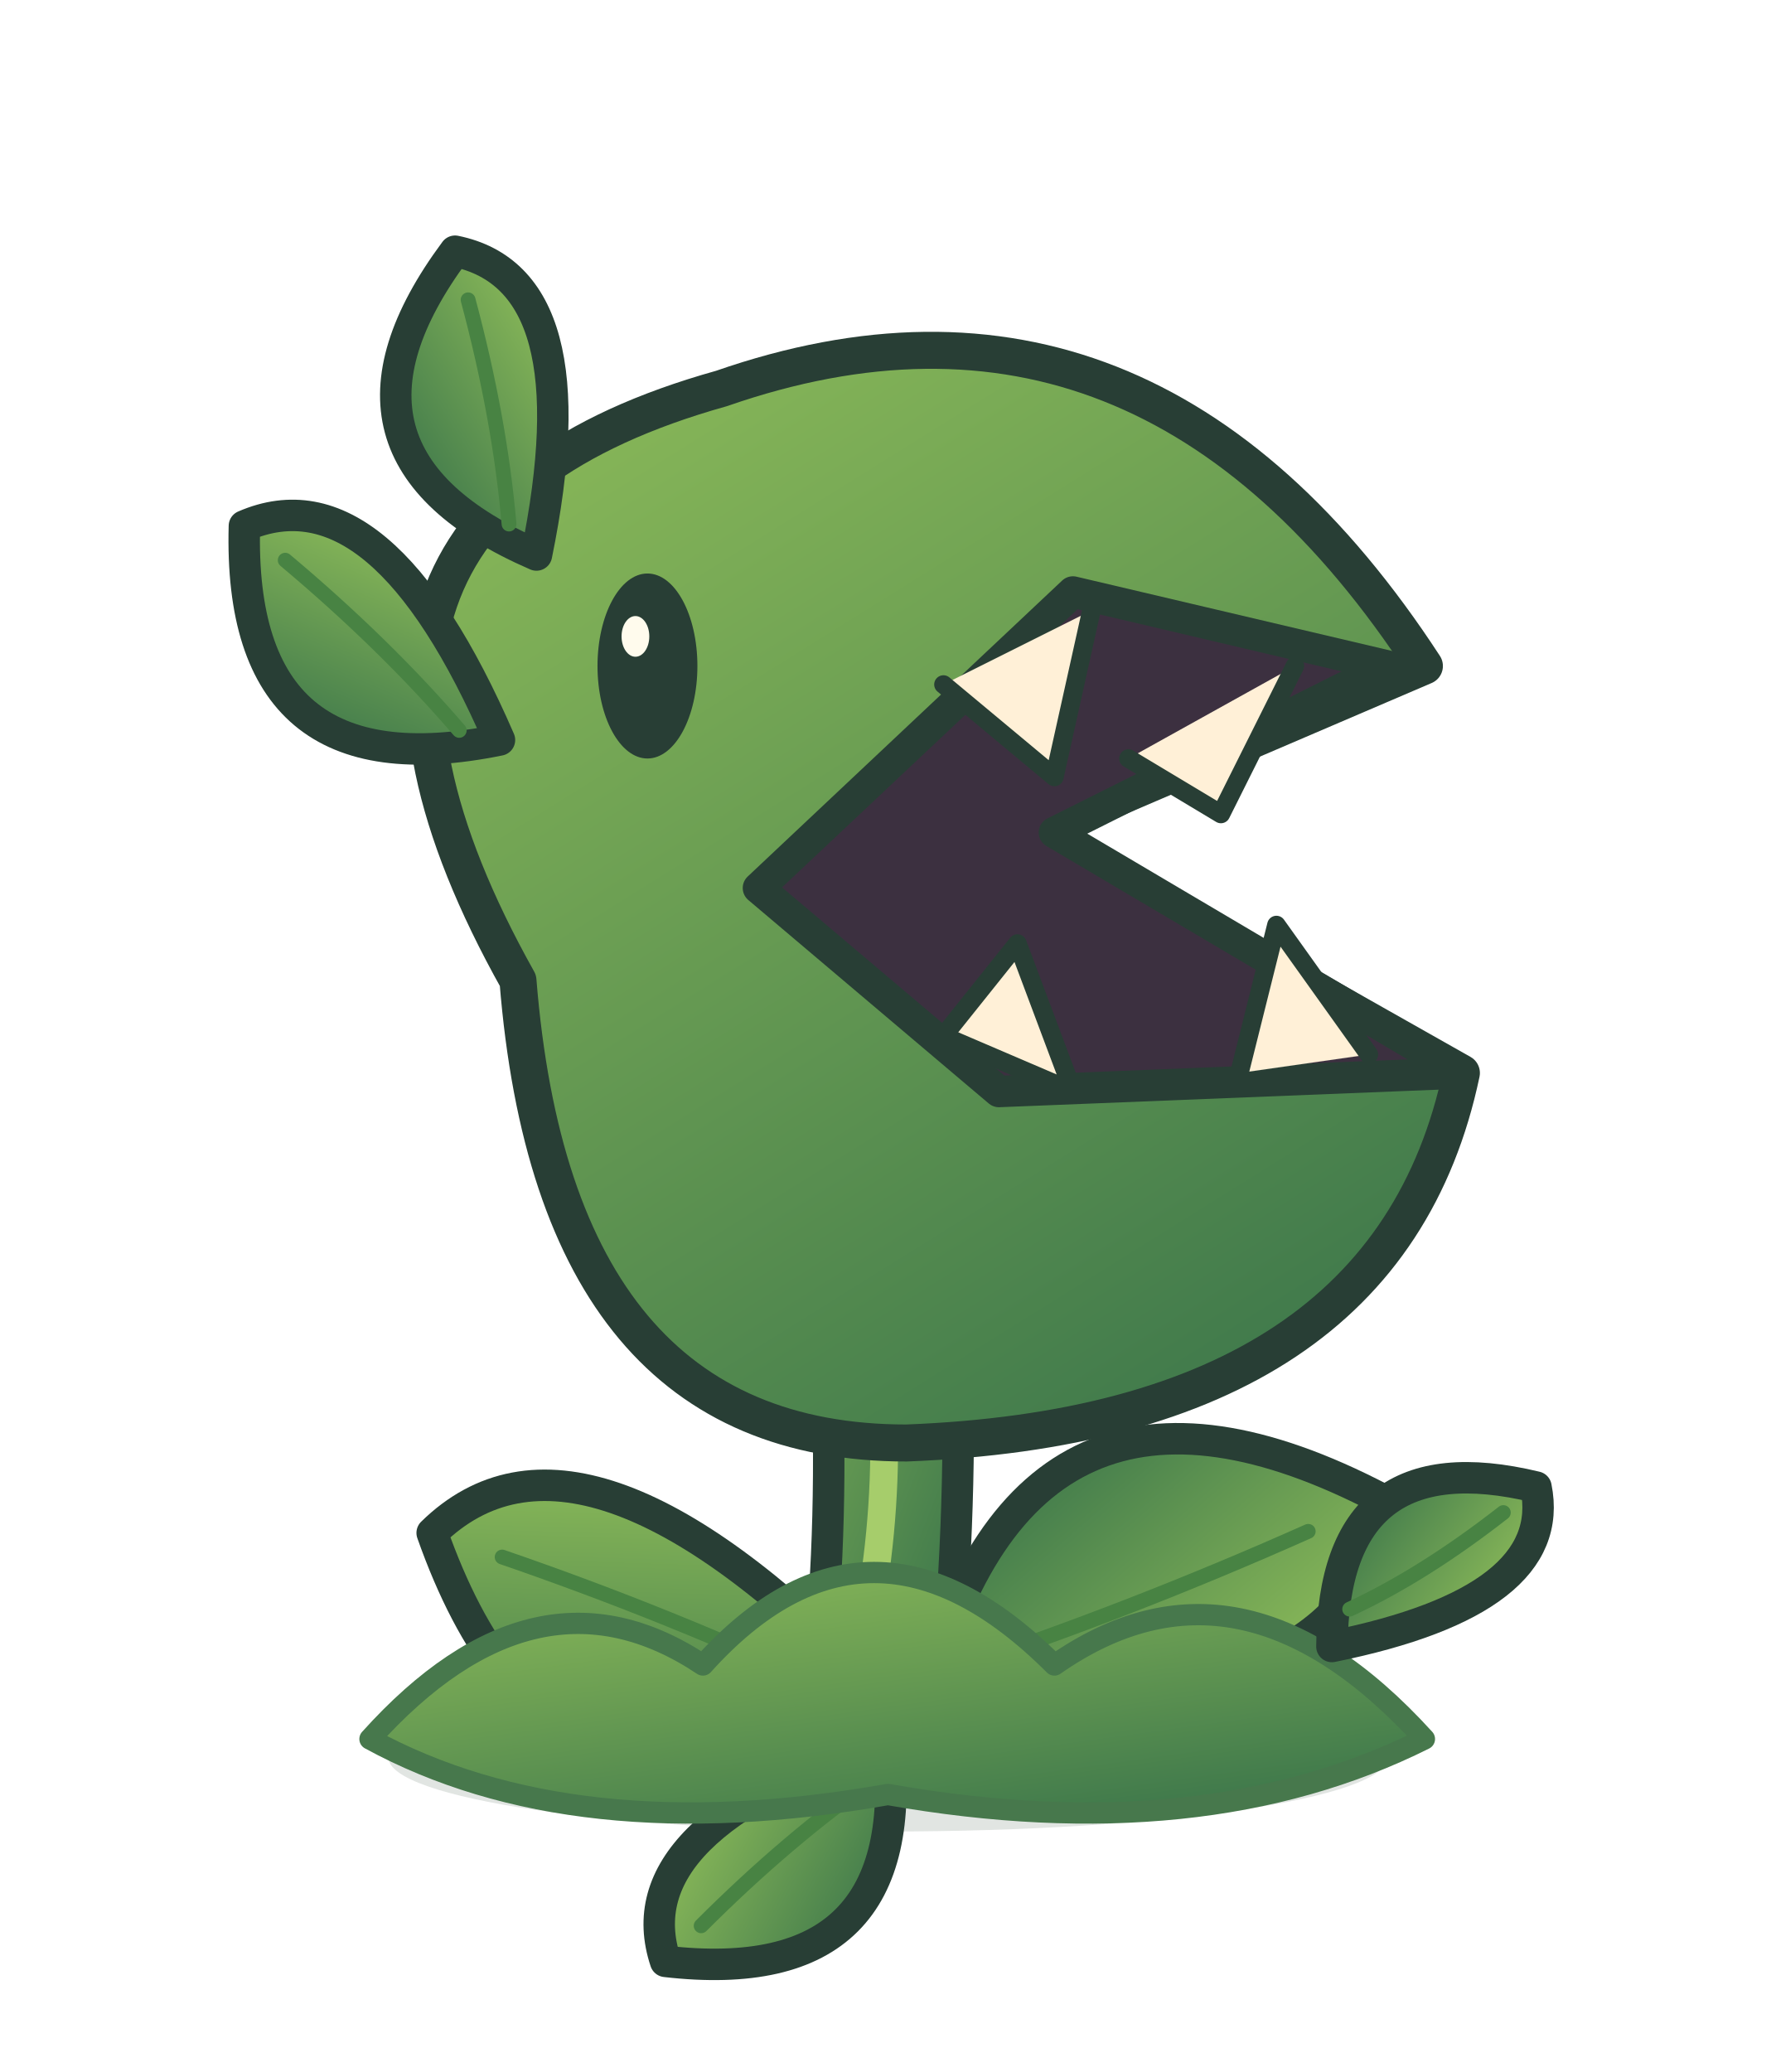
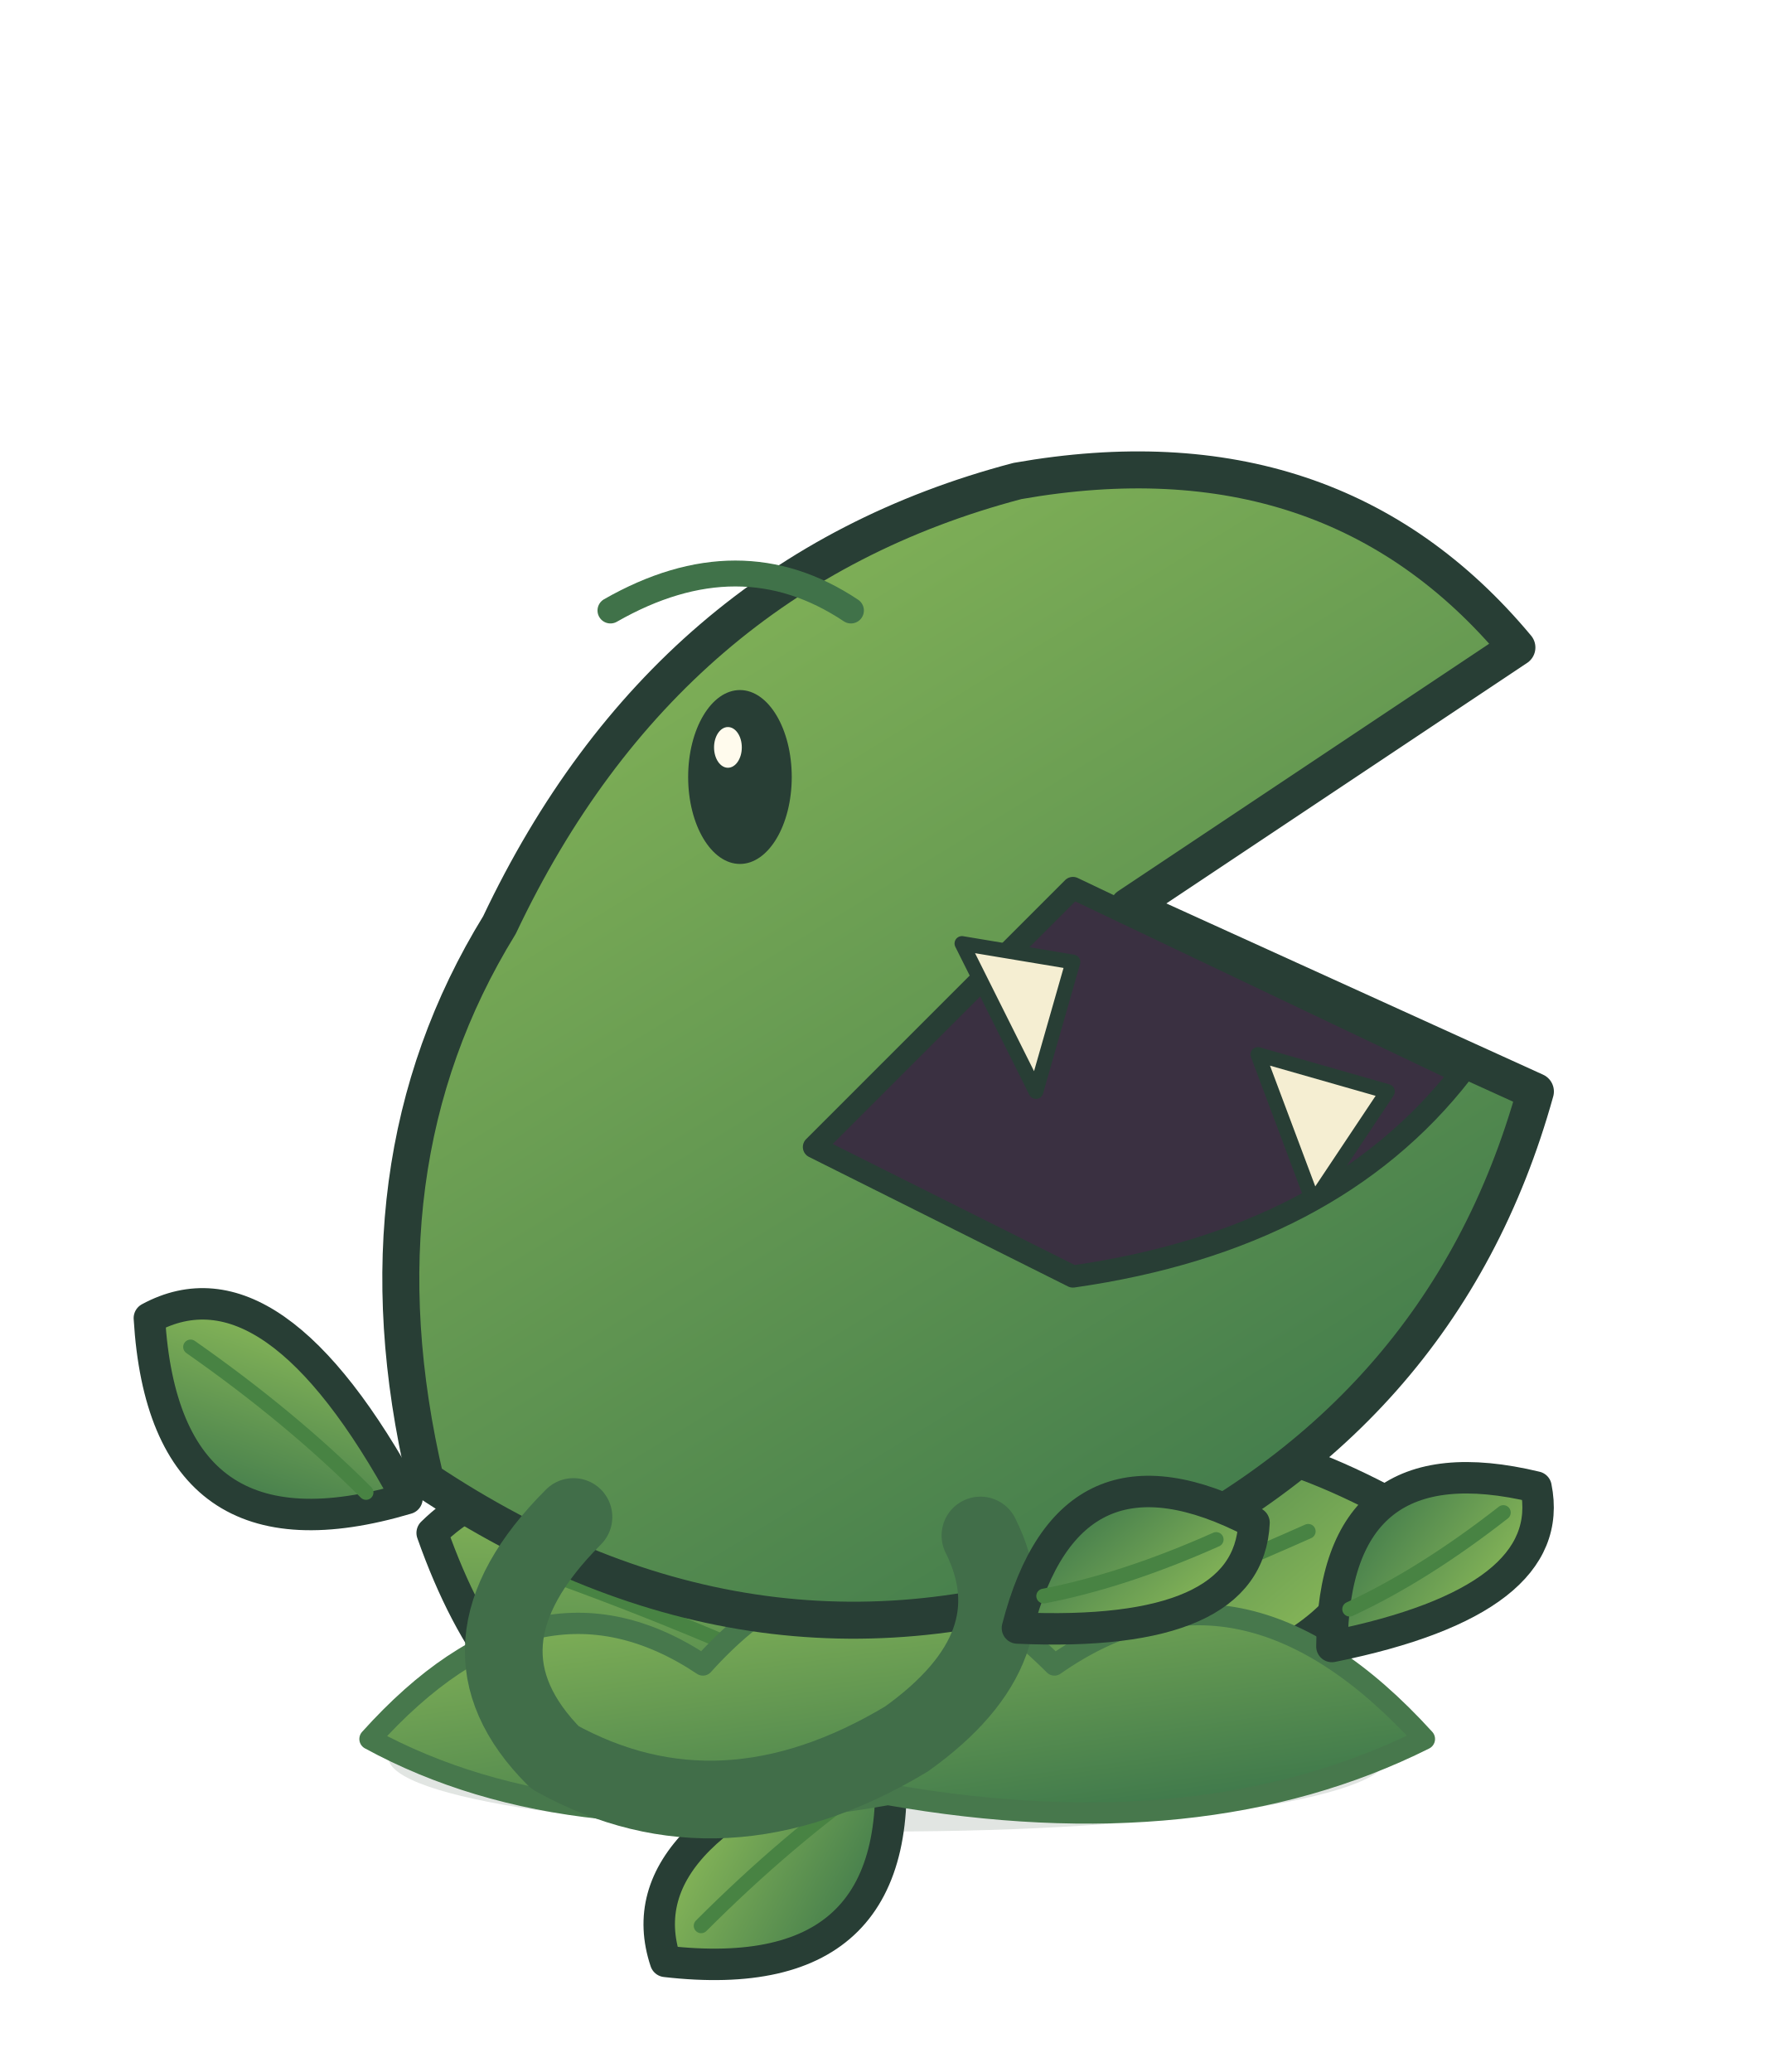
<svg xmlns="http://www.w3.org/2000/svg" width="192" height="224" viewBox="-48 -60 96 112" data-plant-kind="grave_buster" data-art-signature="106ff0c402c0">
  <defs>
    <linearGradient id="pea" x1=".2" y1="0" x2=".8" y2="1">
      <stop stop-color="#b7dc7a" />
      <stop offset="1" stop-color="#55904d" />
    </linearGradient>
    <linearGradient id="leaf" x1=".2" y1="0" x2=".8" y2="1">
      <stop stop-color="#88b758" />
      <stop offset="1" stop-color="#3d774b" />
    </linearGradient>
    <linearGradient id="gold" x1=".2" y1="0" x2=".8" y2="1">
      <stop stop-color="#fbe4a0" />
      <stop offset="1" stop-color="#d6953f" />
    </linearGradient>
    <linearGradient id="sun" x1=".2" y1="0" x2=".8" y2="1">
      <stop stop-color="#f0bd65" />
      <stop offset="1" stop-color="#bf813d" />
    </linearGradient>
    <linearGradient id="cream" x1=".2" y1="0" x2=".8" y2="1">
      <stop stop-color="#fff3d4" />
      <stop offset="1" stop-color="#d9be99" />
    </linearGradient>
    <linearGradient id="bark" x1=".2" y1="0" x2=".8" y2="1">
      <stop stop-color="#dcb474" />
      <stop offset="1" stop-color="#aa783f" />
    </linearGradient>
    <linearGradient id="ice" x1=".2" y1="0" x2=".8" y2="1">
      <stop stop-color="#d7f5f4" />
      <stop offset="1" stop-color="#72abc8" />
    </linearGradient>
    <linearGradient id="mint" x1=".2" y1="0" x2=".8" y2="1">
      <stop stop-color="#bfe8cb" />
      <stop offset="1" stop-color="#599993" />
    </linearGradient>
    <linearGradient id="rose" x1=".2" y1="0" x2=".8" y2="1">
      <stop stop-color="#f3b6bd" />
      <stop offset="1" stop-color="#c36282" />
    </linearGradient>
    <linearGradient id="violet" x1=".2" y1="0" x2=".8" y2="1">
      <stop stop-color="#d9c2e9" />
      <stop offset="1" stop-color="#997bb7" />
    </linearGradient>
    <linearGradient id="plum" x1=".2" y1="0" x2=".8" y2="1">
      <stop stop-color="#a995c5" />
      <stop offset="1" stop-color="#665c8a" />
    </linearGradient>
    <linearGradient id="night" x1=".2" y1="0" x2=".8" y2="1">
      <stop stop-color="#6e6b88" />
      <stop offset="1" stop-color="#35394e" />
    </linearGradient>
    <linearGradient id="fire" x1=".2" y1="0" x2=".8" y2="1">
      <stop stop-color="#fbc478" />
      <stop offset="1" stop-color="#dc7243" />
    </linearGradient>
    <linearGradient id="stone" x1=".2" y1="0" x2=".8" y2="1">
      <stop stop-color="#b3bbae" />
      <stop offset="1" stop-color="#747f7b" />
    </linearGradient>
  </defs>
  <ellipse cx="0" cy="35" rx="27" ry="4" fill="#233e2b" opacity=".14" stroke="none" stroke-width="0" />
-   <path d="M-4 32 Q-2 17 -5 -5 L2 -5 Q5 13 3 32Z" fill="url(#leaf)" stroke="#283e35" stroke-width="1.7" stroke-linejoin="round" stroke-linecap="round" />
-   <path d="M-1 27 Q1 16 -2 4" fill="none" stroke="#a6cd6b" stroke-width="1.5" stroke-linejoin="round" stroke-linecap="round" />
  <g transform="translate(-1 31) rotate(19)">
    <path d="M0 0 Q-20.0 -10.0 -25 0 Q-12.5 15.75 0 0Z" fill="url(#leaf)" stroke="#283e35" stroke-width="1.7" stroke-linejoin="round" stroke-linecap="round" />
    <path d="M-2 1 Q-11.25 0 -21.0 0" fill="none" stroke="#488343" stroke-width="0.8" stroke-linejoin="round" stroke-linecap="round" />
  </g>
  <g transform="translate(2 32) rotate(156)">
    <path d="M0 0 Q-21.6 -10.8 -27 0 Q-13.5 17.01 0 0Z" fill="url(#leaf)" stroke="#283e35" stroke-width="1.7" stroke-linejoin="round" stroke-linecap="round" />
    <path d="M-2 1 Q-12.15 0 -22.68 0" fill="none" stroke="#488343" stroke-width="0.8" stroke-linejoin="round" stroke-linecap="round" />
  </g>
  <g transform="translate(0 34) rotate(-45)">
    <path d="M0 0 Q-13.6 -6.8 -17 0 Q-8.5 10.71 0 0Z" fill="url(#leaf)" stroke="#283e35" stroke-width="1.7" stroke-linejoin="round" stroke-linecap="round" />
    <path d="M-2 1 Q-7.65 0 -14.28 0" fill="none" stroke="#488343" stroke-width="0.8" stroke-linejoin="round" stroke-linecap="round" />
  </g>
  <path d="M-28 34 Q-19 24 -10 30 Q-1 20 9 30 Q19 23 29 34 Q17 40 0 37 Q-17 40 -28 34Z" fill="url(#leaf)" stroke="#47784c" stroke-width="1.15" stroke-linejoin="round" stroke-linecap="round" />
  <g transform="translate(24 29) rotate(142)">
    <path d="M0 0 Q-11.2 -5.6 -14 0 Q-7.0 8.82 0 0Z" fill="url(#leaf)" stroke="#283e35" stroke-width="1.7" stroke-linejoin="round" stroke-linecap="round" />
    <path d="M-2 1 Q-6.3 0 -11.76 0" fill="none" stroke="#488343" stroke-width="0.8" stroke-linejoin="round" stroke-linecap="round" />
  </g>
-   <path d="M-20 -7 Q-34 -32 -9 -39 Q14 -47 29 -24 L8 -15 L31 -2 Q27 17 1 18 Q-18 18 -20 -7Z" fill="url(#leaf)" stroke="#283e35" stroke-width="2" stroke-linejoin="round" stroke-linecap="round" />
-   <path d="M27 -24 L9 -15 L31 -2 L6 -1 L-7 -12 L10 -28Z" fill="#3c3040" stroke="#283e35" stroke-width="1.7" stroke-linejoin="round" stroke-linecap="round" />
-   <path d="M11 -27 L9 -18 L3 -23 M22 -24 L18 -16 L13 -19 M26 -3 L21 -10 L19 -2 M10 -1 L7 -9 L3 -4Z" fill="#fff0d7" stroke="#283e35" stroke-width="1" stroke-linejoin="round" stroke-linecap="round" />
-   <ellipse cx="-13" cy="-24" rx="2.7" ry="5" fill="#283e35" stroke="none" stroke-width="1.4" />
-   <ellipse cx="-13.65" cy="-25.6" rx="0.75" ry="1.1" fill="#fffbed" stroke="none" stroke-width="1.4" />
-   <g transform="translate(-21 -20) rotate(40)">
-     <path d="M0 0 Q-14.4 -7.2 -18 0 Q-9.0 11.34 0 0Z" fill="url(#leaf)" stroke="#283e35" stroke-width="1.7" stroke-linejoin="round" stroke-linecap="round" />
-     <path d="M-2 1 Q-8.1 0 -15.12 0" fill="none" stroke="#488343" stroke-width="0.8" stroke-linejoin="round" stroke-linecap="round" />
-   </g>
-   <g transform="translate(-19 -30) rotate(75)">
+   <path d="M-25 20 Q-29 3 -21 -10 Q-12 -29 7 -34 Q24 -37 34 -25 L13 -11 L35 -1 Q30 17 12 25 Q-7 32 -25 20Z" fill="url(#leaf)" stroke="#283e35" stroke-width="2" stroke-linejoin="round" stroke-linecap="round" />
+   <path d="M10 -12 L31 -2 Q24 7 10 9 L-4 2Z" fill="#3a3041" stroke="#283e35" stroke-width="1.2" stroke-linejoin="round" stroke-linecap="round" />
+   <path d="M4 -9 L10 -8 L8 -1Z" fill="#f5eed2" stroke="#283e35" stroke-width="0.8" stroke-linejoin="round" stroke-linecap="round" />
+   <path d="M20 -3 L27 -1 L23 5Z" fill="#f5eed2" stroke="#283e35" stroke-width="0.8" stroke-linejoin="round" stroke-linecap="round" />
+   <ellipse cx="-8" cy="-18" rx="2.8" ry="4.7" fill="#283e35" stroke="none" stroke-width="1.4" />
+   <ellipse cx="-8.65" cy="-19.6" rx="0.75" ry="1.1" fill="#fffbed" stroke="none" stroke-width="1.4" />
+   <path d="M-15 -27 Q-8 -31 -2 -27" fill="none" stroke="#407249" stroke-width="1.4" stroke-linejoin="round" stroke-linecap="round" />
+   <path d="M-17 22 Q-24 29 -18 35 Q-9 40 1 34 Q8 29 5 23" fill="none" stroke="#416e49" stroke-width="4.2" stroke-linejoin="round" stroke-linecap="round" />
+   <g transform="translate(-26 21) rotate(35)">
    <path d="M0 0 Q-13.6 -6.8 -17 0 Q-8.5 10.71 0 0Z" fill="url(#leaf)" stroke="#283e35" stroke-width="1.7" stroke-linejoin="round" stroke-linecap="round" />
    <path d="M-2 1 Q-7.65 0 -14.28 0" fill="none" stroke="#488343" stroke-width="0.8" stroke-linejoin="round" stroke-linecap="round" />
  </g>
+   <g transform="translate(7 28) rotate(156)">
+     <path d="M0 0 Q-11.2 -5.6 -14 0 Q-7.0 8.82 0 0Z" fill="url(#leaf)" stroke="#283e35" stroke-width="1.7" stroke-linejoin="round" stroke-linecap="round" />
+     <path d="M-2 1 Q-6.3 0 -11.76 0" fill="none" stroke="#488343" stroke-width="0.8" stroke-linejoin="round" stroke-linecap="round" />
+   </g>
</svg>
